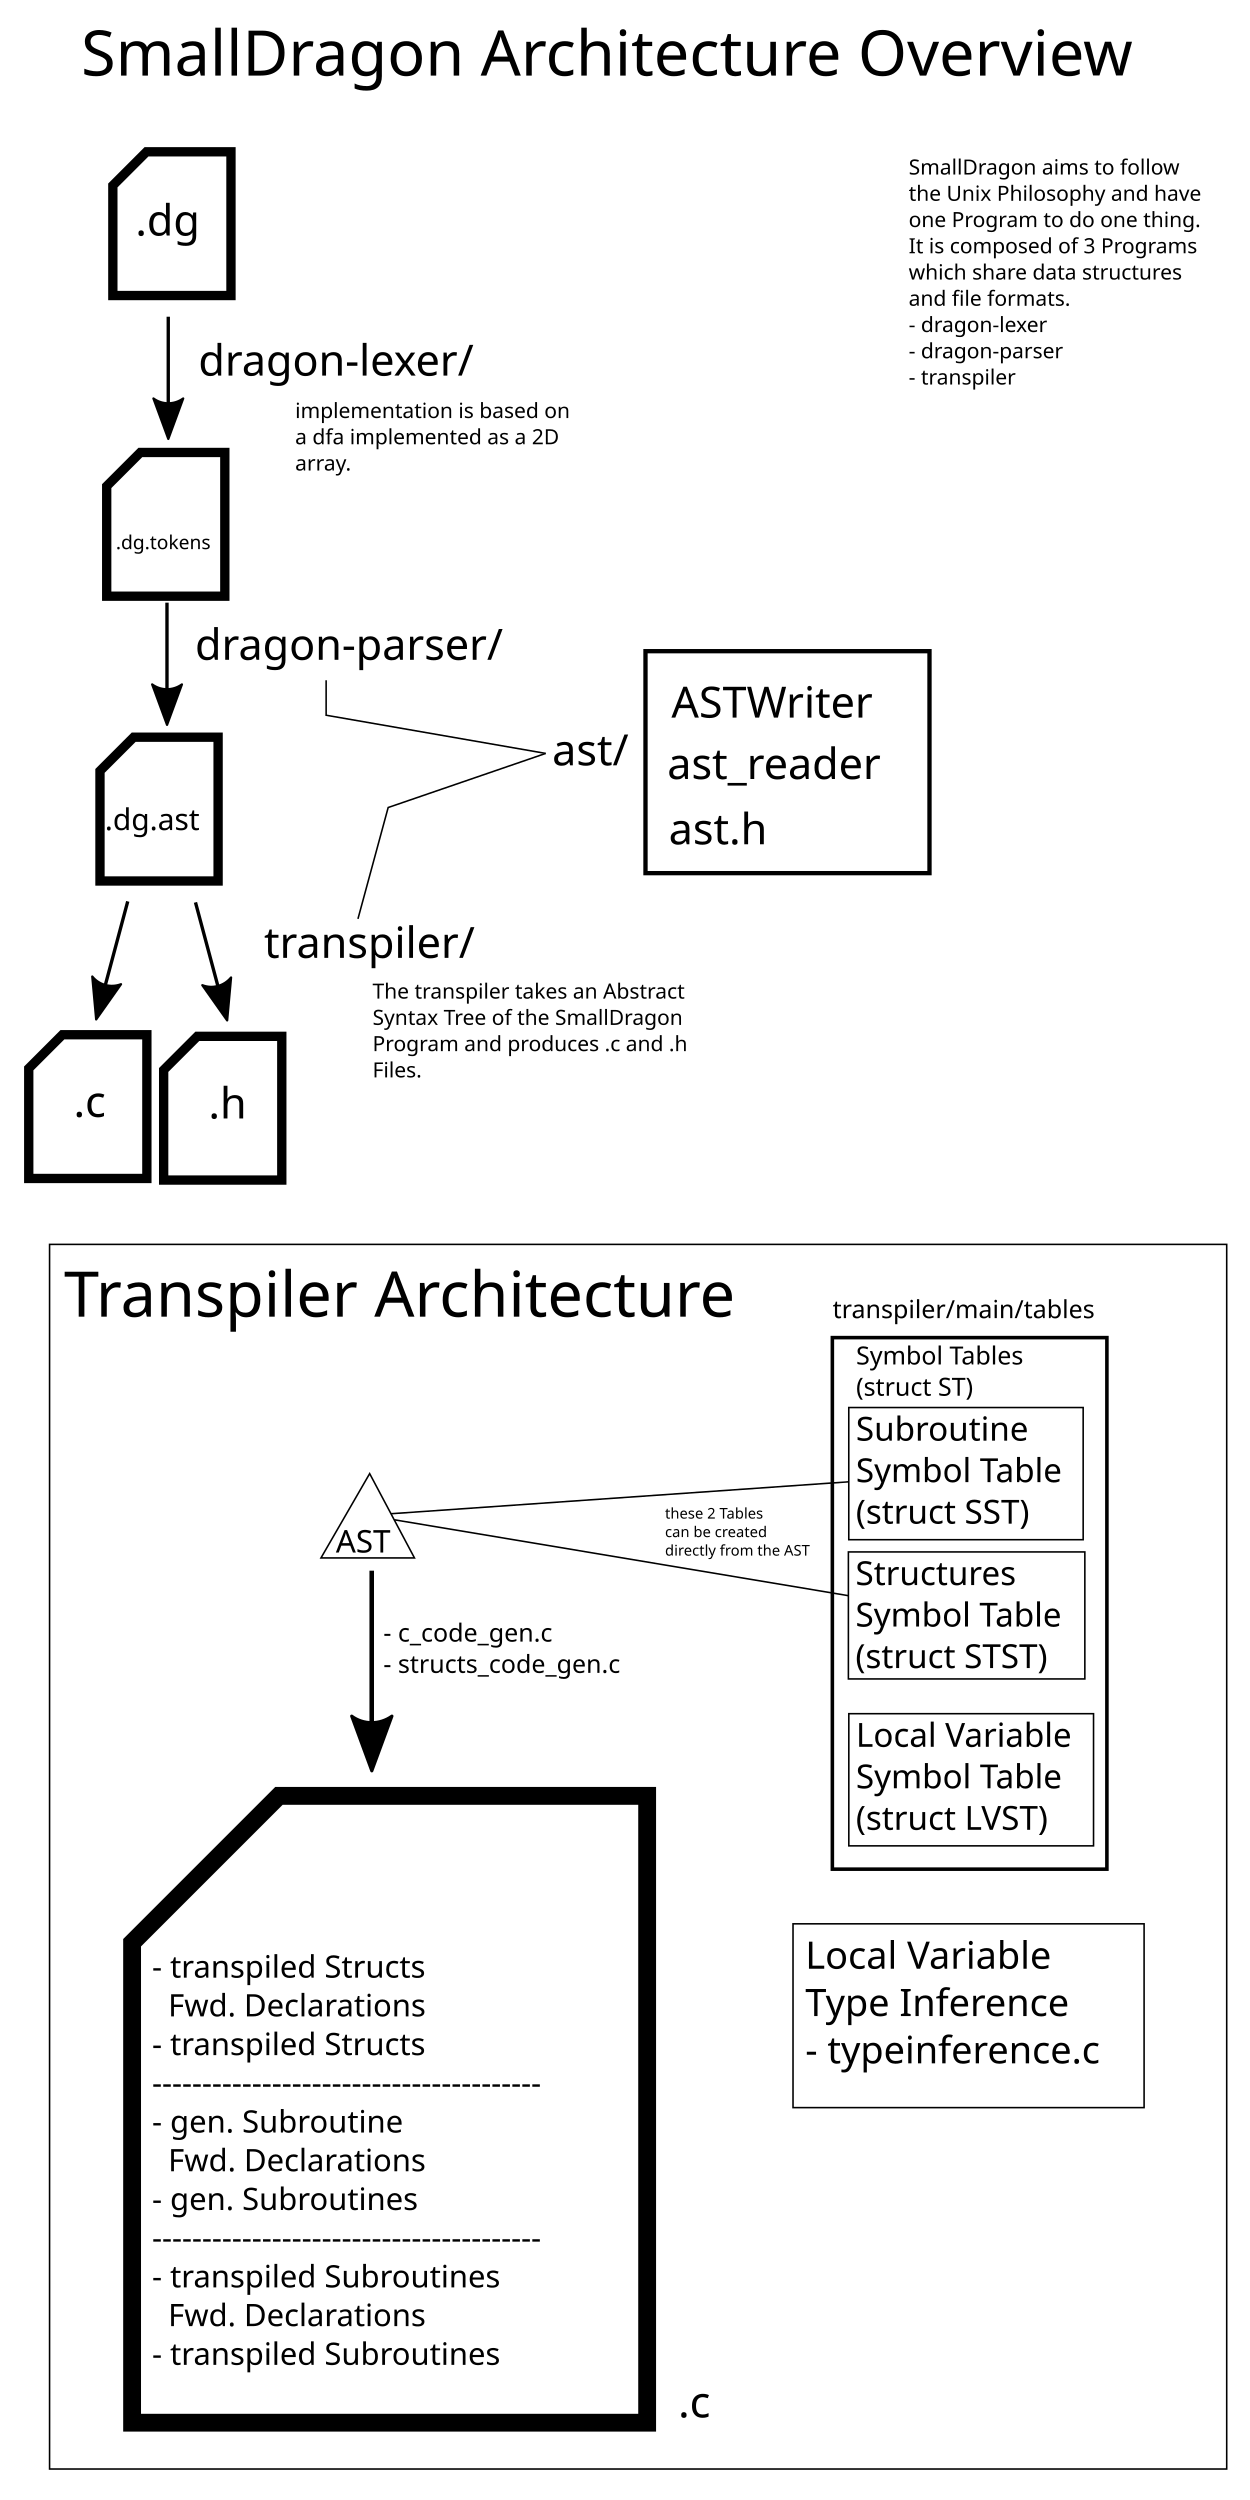
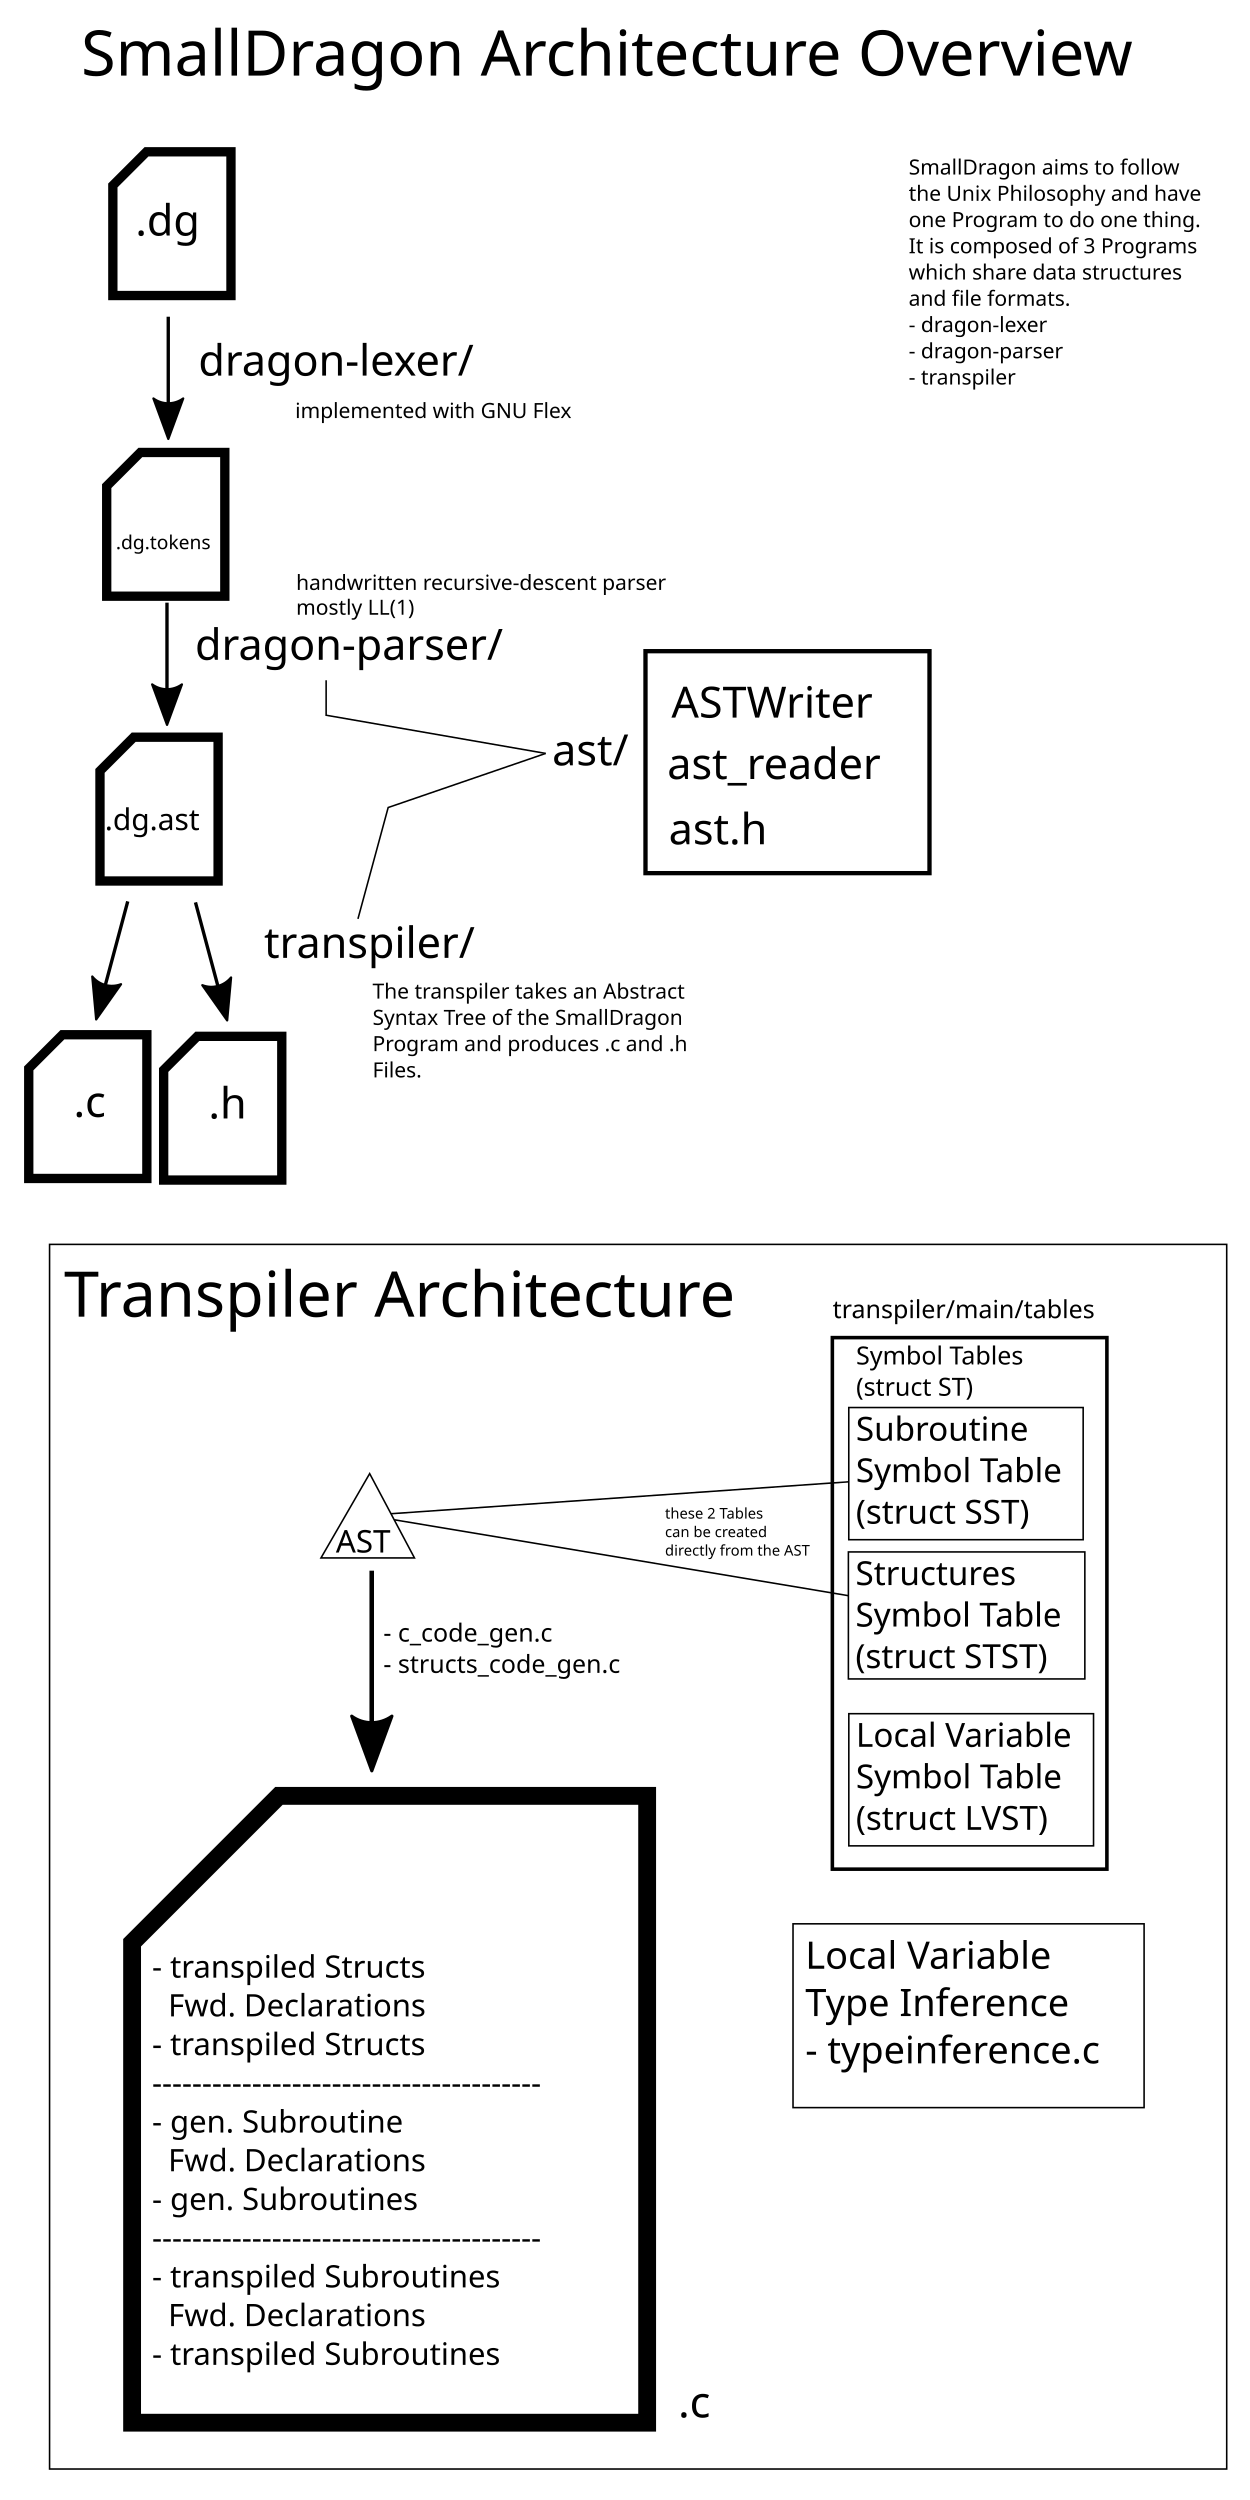
<svg xmlns="http://www.w3.org/2000/svg" width="210mm" height="420mm" viewBox="0 0 210 420" version="1.1" id="svg8">
  <defs id="defs2">
    <marker orient="auto" refY="0.0" refX="0.0" id="marker1315" style="overflow:visible;">
      <path id="path1070" style="fill-rule:evenodd;stroke-width:0.625;stroke-linejoin:round;stroke:#000000;stroke-opacity:1;fill:#000000;fill-opacity:1" d="M 8.719,4.034 L -2.207,0.016 L 8.719,-4.002 C 6.973,-1.63 6.983,1.616 8.719,4.034 z " transform="scale(1.1) rotate(180) translate(1,0)" />
    </marker>
    <marker orient="auto" refY="0.0" refX="0.0" id="marker1312" style="overflow:visible;">
      <path id="path1052" d="M 0.0,0.0 L 5.0,-5.0 L -12.5,0.0 L 5.0,5.0 L 0.0,0.0 z " style="fill-rule:evenodd;stroke:#000000;stroke-width:1pt;stroke-opacity:1;fill:#000000;fill-opacity:1" transform="scale(0.8) rotate(180) translate(12.5,0)" />
    </marker>
    <marker orient="auto" refY="0" refX="0" id="Arrow2Lend" style="overflow:visible">
      <path id="path1031" style="fill:#000000;fill-opacity:1;fill-rule:evenodd;stroke:#000000;stroke-width:0.625;stroke-linejoin:round;stroke-opacity:1" d="M 8.719,4.034 -2.207,0.016 8.719,-4.002 c -1.745,2.372 -1.735,5.617 -6e-7,8.035 z" transform="matrix(-1.1,0,0,-1.1,-1.1,0)" />
    </marker>
    <marker orient="auto" refY="0" refX="0" id="Arrow1Lend" style="overflow:visible">
      <path id="path1013" d="M 0,0 5,-5 -12.5,0 5,5 Z" style="fill:#000000;fill-opacity:1;fill-rule:evenodd;stroke:#000000;stroke-width:1pt;stroke-opacity:1" transform="matrix(-0.8,0,0,-0.8,-10,0)" />
    </marker>
    <marker orient="auto" refY="0" refX="0" id="Arrow2Lend-2" style="overflow:visible">
      <path id="path1031-2" style="fill:#000000;fill-opacity:1;fill-rule:evenodd;stroke:#000000;stroke-width:0.625;stroke-linejoin:round;stroke-opacity:1" d="M 8.719,4.034 -2.207,0.016 8.719,-4.002 c -1.745,2.372 -1.735,5.617 -6e-7,8.035 z" transform="matrix(-1.1,0,0,-1.1,-1.1,0)" />
    </marker>
    <marker orient="auto" refY="0" refX="0" id="Arrow2Lend-9" style="overflow:visible">
      <path id="path1031-7" style="fill:#000000;fill-opacity:1;fill-rule:evenodd;stroke:#000000;stroke-width:0.625;stroke-linejoin:round;stroke-opacity:1" d="M 8.719,4.034 -2.207,0.016 8.719,-4.002 c -1.745,2.372 -1.735,5.617 -6e-7,8.035 z" transform="matrix(-1.1,0,0,-1.1,-1.1,0)" />
    </marker>
    <marker orient="auto" refY="0" refX="0" id="Arrow2Lend-9-1" style="overflow:visible">
      <path id="path1031-7-9" style="fill:#000000;fill-opacity:1;fill-rule:evenodd;stroke:#000000;stroke-width:0.625;stroke-linejoin:round;stroke-opacity:1" d="M 8.719,4.034 -2.207,0.016 8.719,-4.002 c -1.745,2.372 -1.735,5.617 -6e-7,8.035 z" transform="matrix(-1.1,0,0,-1.1,-1.1,0)" />
    </marker>
    <marker orient="auto" refY="0" refX="0" id="Arrow2Lend-9-1-7" style="overflow:visible">
      <path id="path1031-7-9-8" style="fill:#000000;fill-opacity:1;fill-rule:evenodd;stroke:#000000;stroke-width:0.625;stroke-linejoin:round;stroke-opacity:1" d="M 8.719,4.034 -2.207,0.016 8.719,-4.002 c -1.745,2.372 -1.735,5.617 -6e-7,8.035 z" transform="matrix(-1.1,0,0,-1.1,-1.1,0)" />
    </marker>
  </defs>
  <g id="layer1" transform="translate(0,-85.16694)">
    <text id="text1083" y="148.272" x="33.334" style="font-style:normal;font-weight:normal;font-size:7.238px;line-height:1.25;font-family:sans-serif;letter-spacing:0px;word-spacing:0px;fill:#000000;fill-opacity:1;stroke:none;stroke-width:0.181" xml:space="preserve">
      <tspan style="stroke-width:0.181" id="tspan1081" y="148.272" x="33.334">
        <tspan style="stroke-width:0.181" id="tspan1079" y="148.272" x="33.334">dragon-lexer/</tspan>
      </tspan>
    </text>
    <text id="text1089" y="196.013" x="32.773" style="font-style:normal;font-weight:normal;font-size:7.238px;line-height:1.25;font-family:sans-serif;letter-spacing:0px;word-spacing:0px;fill:#000000;fill-opacity:1;stroke:none;stroke-width:0.181" xml:space="preserve">
      <tspan style="stroke-width:0.181" id="tspan1087" y="196.013" x="32.773">
        <tspan style="stroke-width:0.181" id="tspan1085" y="196.013" x="32.773">dragon-parser/</tspan>
      </tspan>
    </text>
    <text id="text1145" y="246.092" x="44.359" style="font-style:normal;font-weight:normal;font-size:7.238px;line-height:1.25;font-family:sans-serif;letter-spacing:0px;word-spacing:0px;fill:#000000;fill-opacity:1;stroke:none;stroke-width:0.181" xml:space="preserve">
      <tspan style="stroke-width:0.181" id="tspan1143" y="246.092" x="44.359">
        <tspan style="stroke-width:0.181" id="tspan1141" y="246.092" x="44.359">transpiler/</tspan>
      </tspan>
    </text>
    <text id="text1111" y="97.864" x="13.616" style="font-style:normal;font-weight:normal;font-size:10.583px;line-height:1.25;font-family:sans-serif;letter-spacing:0px;word-spacing:0px;fill:#000000;fill-opacity:1;stroke:none;stroke-width:0.265" xml:space="preserve">
      <tspan style="stroke-width:0.265" id="tspan1109" y="97.864" x="13.616">
        <tspan style="stroke-width:0.265" id="tspan1107" y="97.864" x="13.616">SmallDragon Architecture Overview</tspan>
      </tspan>
    </text>
    <path style="fill:none;stroke:#000000;stroke-width:1.567;stroke-linecap:butt;stroke-linejoin:miter;stroke-miterlimit:4;stroke-dasharray:none;stroke-opacity:1" d="m 24.616,110.664 -5.658,5.658 v 18.494 h 19.845 v -24.152 z" id="path897" />
    <text id="text1071" y="124.737" x="22.742" style="font-style:normal;font-weight:normal;font-size:7.238px;line-height:1.25;font-family:sans-serif;letter-spacing:0px;word-spacing:0px;fill:#000000;fill-opacity:1;stroke:none;stroke-width:0.181" xml:space="preserve">
      <tspan style="stroke-width:0.181" id="tspan1069" y="124.737" x="22.742">
        <tspan style="stroke-width:0.181" id="tspan1065" y="124.737" x="22.742">.dg </tspan>
        <tspan style="stroke-width:0.181" id="tspan1067" y="124.737" x="36.533" dx="0" />
      </tspan>
    </text>
    <path style="fill:none;stroke:#000000;stroke-width:1.567;stroke-linecap:butt;stroke-linejoin:miter;stroke-miterlimit:4;stroke-dasharray:none;stroke-opacity:1" d="m 23.583,161.178 -5.658,5.658 v 18.494 h 19.845 v -24.152 z" id="path897-0" />
    <text id="text1077" y="177.421" x="19.466" style="font-style:normal;font-weight:normal;font-size:3.23px;line-height:1.25;font-family:sans-serif;letter-spacing:0px;word-spacing:0px;fill:#000000;fill-opacity:1;stroke:none;stroke-width:0.081" xml:space="preserve">
      <tspan style="stroke-width:0.081" id="tspan1075" y="177.421" x="19.466">
        <tspan style="stroke-width:0.081" id="tspan1073" y="177.421" x="19.466">.dg.tokens</tspan>
      </tspan>
    </text>
    <path style="fill:none;stroke:#000000;stroke-width:1.567;stroke-linecap:butt;stroke-linejoin:miter;stroke-miterlimit:4;stroke-dasharray:none;stroke-opacity:1" d="m 22.454,209.02 -5.658,5.658 v 18.494 h 19.845 v -24.152 z" id="path897-0-8" />
    <text id="text1117" y="224.621" x="17.609" style="font-style:normal;font-weight:normal;font-size:5.029px;line-height:1.25;font-family:sans-serif;letter-spacing:0px;word-spacing:0px;fill:#000000;fill-opacity:1;stroke:none;stroke-width:0.126" xml:space="preserve">
      <tspan style="stroke-width:0.126" id="tspan1115" y="224.621" x="17.609">
        <tspan style="stroke-width:0.126" id="tspan1113" y="224.621" x="17.609">.dg.ast</tspan>
      </tspan>
    </text>
    <path style="fill:none;stroke:#000000;stroke-width:1.567;stroke-linecap:butt;stroke-linejoin:miter;stroke-miterlimit:4;stroke-dasharray:none;stroke-opacity:1" d="m 10.487,258.999 -5.658,5.658 v 18.494 H 24.674 v -24.152 z" id="path897-2" />
    <text id="text1157" y="272.805" x="12.355" style="font-style:normal;font-weight:normal;font-size:7.238px;line-height:1.25;font-family:sans-serif;letter-spacing:0px;word-spacing:0px;fill:#000000;fill-opacity:1;stroke:none;stroke-width:0.181" xml:space="preserve">
      <tspan style="stroke-width:0.181" id="tspan1155" y="272.805" x="12.355">
        <tspan style="stroke-width:0.181" id="tspan1153" y="272.805" x="12.355">.c</tspan>
      </tspan>
    </text>
    <path style="fill:none;stroke:#000000;stroke-width:0.565;stroke-linecap:butt;stroke-linejoin:miter;stroke-miterlimit:4;stroke-dasharray:none;stroke-opacity:1;marker-end:url(#Arrow2Lend)" d="m 28.267,138.376 v 19.777" id="path1008" />
    <path style="fill:none;stroke:#000000;stroke-width:0.565;stroke-linecap:butt;stroke-linejoin:miter;stroke-miterlimit:4;stroke-dasharray:none;stroke-opacity:1;marker-end:url(#Arrow2Lend-2)" d="m 28.053,186.413 v 19.777" id="path1008-8" />
    <path style="fill:none;stroke:#000000;stroke-width:1.567;stroke-linecap:butt;stroke-linejoin:miter;stroke-miterlimit:4;stroke-dasharray:none;stroke-opacity:1" d="m 33.153,259.266 -5.658,5.658 v 18.494 h 19.845 V 259.266 Z" id="path897-2-6" />
    <text id="text1151" y="273.072" x="35.021" style="font-style:normal;font-weight:normal;font-size:7.238px;line-height:1.25;font-family:sans-serif;letter-spacing:0px;word-spacing:0px;fill:#000000;fill-opacity:1;stroke:none;stroke-width:0.181" xml:space="preserve">
      <tspan style="stroke-width:0.181" id="tspan1149" y="273.072" x="35.021">
        <tspan style="stroke-width:0.181" id="tspan1147" y="273.072" x="35.021">.h</tspan>
      </tspan>
    </text>
    <path style="fill:none;stroke:#000000;stroke-width:0.565;stroke-linecap:butt;stroke-linejoin:miter;stroke-miterlimit:4;stroke-dasharray:none;stroke-opacity:1;marker-end:url(#Arrow2Lend-9-1)" d="m 32.839,236.767 5.119,19.103" id="path1008-3-4" />
    <path style="fill:none;stroke:#000000;stroke-width:0.565;stroke-linecap:butt;stroke-linejoin:miter;stroke-miterlimit:4;stroke-dasharray:none;stroke-opacity:1;marker-end:url(#Arrow2Lend-9-1-7)" d="m 21.461,236.599 -5.119,19.103" id="path1008-3-4-4" />
    <text id="text1181" y="205.72" x="112.795" style="font-style:normal;font-weight:normal;font-size:7.238px;line-height:1.25;font-family:sans-serif;letter-spacing:0px;word-spacing:0px;fill:#000000;fill-opacity:1;stroke:none;stroke-width:0.181" xml:space="preserve">
      <tspan style="stroke-width:0.181" id="tspan1179" y="205.72" x="112.795">
        <tspan style="stroke-width:0.181" id="tspan1177" y="205.72" x="112.795">ASTWriter</tspan>
      </tspan>
    </text>
    <text id="text1175" y="216.043" x="112.105" style="font-style:normal;font-weight:normal;font-size:7.238px;line-height:1.25;font-family:sans-serif;letter-spacing:0px;word-spacing:0px;fill:#000000;fill-opacity:1;stroke:none;stroke-width:0.181" xml:space="preserve">
      <tspan style="stroke-width:0.181" id="tspan1173" y="216.043" x="112.105">
        <tspan style="stroke-width:0.181" id="tspan1171" y="216.043" x="112.105">ast_reader</tspan>
      </tspan>
    </text>
    <rect style="fill:none;fill-opacity:1;stroke:#000000;stroke-width:0.726;stroke-miterlimit:4;stroke-dasharray:none;stroke-opacity:1" id="rect6550" width="47.713" height="37.29" x="108.442" y="194.566" />
    <path style="fill:none;stroke:#000000;stroke-width:0.265px;stroke-linecap:butt;stroke-linejoin:miter;stroke-opacity:1" d="m 54.79,199.447 v 5.88 l 36.883,6.414" id="path6552" />
    <path style="fill:none;stroke:#000000;stroke-width:0.265px;stroke-linecap:butt;stroke-linejoin:miter;stroke-opacity:1" d="m 91.673,211.741 -26.46,9.087 -5.078,18.709" id="path6554" />
    <text id="text1163" y="213.738" x="92.767" style="font-style:normal;font-weight:normal;font-size:7.238px;line-height:1.25;font-family:sans-serif;letter-spacing:0px;word-spacing:0px;fill:#000000;fill-opacity:1;stroke:none;stroke-width:0.181" xml:space="preserve">
      <tspan style="stroke-width:0.181" id="tspan1161" y="213.738" x="92.767">
        <tspan style="stroke-width:0.181" id="tspan1159" y="213.738" x="92.767">ast/</tspan>
      </tspan>
    </text>
    <text id="text1169" y="227.001" x="112.349" style="font-style:normal;font-weight:normal;font-size:7.238px;line-height:1.25;font-family:sans-serif;letter-spacing:0px;word-spacing:0px;fill:#000000;fill-opacity:1;stroke:none;stroke-width:0.181" xml:space="preserve">
      <tspan style="stroke-width:0.181" id="tspan1167" y="227.001" x="112.349">
        <tspan style="stroke-width:0.181" id="tspan1165" y="227.001" x="112.349">ast.h</tspan>
      </tspan>
    </text>
-     <text id="text1105" y="155.397" x="49.586" style="font-style:normal;font-variant:normal;font-weight:normal;font-stretch:normal;font-size:3.528px;line-height:1.25;font-family:sans-serif;-inkscape-font-specification:'sans-serif, Normal';font-variant-ligatures:normal;font-variant-caps:normal;font-variant-numeric:normal;font-feature-settings:normal;text-align:start;letter-spacing:0px;word-spacing:0px;writing-mode:lr-tb;text-anchor:start;fill:#000000;fill-opacity:1;stroke:none;stroke-width:0.181" xml:space="preserve">
-       <tspan style="stroke-width:0.181" id="tspan1095" y="155.397" x="49.586">
-         <tspan style="stroke-width:0.181" id="tspan1091" y="155.397" x="49.586">implementation is based on</tspan>
-         <tspan style="stroke-width:0.181" id="tspan1093" y="155.397" x="98.763" dx="0" />
-       </tspan>
-       <tspan style="stroke-width:0.181" id="tspan1099" y="159.807" x="49.586">
-         <tspan style="stroke-width:0.181" id="tspan1097" y="159.807" x="49.586">a dfa implemented as a 2D </tspan>
-       </tspan>
-       <tspan style="stroke-width:0.181" id="tspan1103" y="164.217" x="49.586">
-         <tspan style="stroke-width:0.181" id="tspan1101" y="164.217" x="49.586">array.</tspan>
-       </tspan>
-     </text>
+     <text id="text1105" y="155.397" x="49.586" style="font-style:normal;font-variant:normal;font-weight:normal;font-stretch:normal;font-size:3.528px;line-height:1.25;font-family:sans-serif;-inkscape-font-specification:'sans-serif, Normal';font-variant-ligatures:normal;font-variant-caps:normal;font-variant-numeric:normal;font-feature-settings:normal;text-align:start;letter-spacing:0px;word-spacing:0px;writing-mode:lr-tb;text-anchor:start;fill:#000000;fill-opacity:1;stroke:none;stroke-width:0.181" xml:space="preserve">implemented with GNU Flex</text>
    <text id="text1235" y="114.493" x="152.655" style="font-style:normal;font-variant:normal;font-weight:normal;font-stretch:normal;font-size:3.528px;line-height:1.25;font-family:sans-serif;-inkscape-font-specification:'sans-serif, Normal';font-variant-ligatures:normal;font-variant-caps:normal;font-variant-numeric:normal;font-feature-settings:normal;text-align:start;letter-spacing:0px;word-spacing:0px;writing-mode:lr-tb;text-anchor:start;fill:#000000;fill-opacity:1;stroke:none;stroke-width:0.181" xml:space="preserve">
      <tspan style="stroke-width:0.181" id="tspan1187" y="114.493" x="152.655">
        <tspan style="stroke-width:0.181" id="tspan1183" y="114.493" x="152.655">SmallDragon aims to follow</tspan>
        <tspan style="stroke-width:0.181" id="tspan1185" y="114.493" x="201.141" dx="0" />
      </tspan>
      <tspan style="stroke-width:0.181" id="tspan1193" y="118.903" x="152.655">
        <tspan style="stroke-width:0.181" id="tspan1189" y="118.903" x="152.655">the Unix Philosophy and have </tspan>
        <tspan style="stroke-width:0.181" id="tspan1191" y="118.903" x="206.271" dx="0" />
      </tspan>
      <tspan style="stroke-width:0.181" id="tspan1199" y="123.312" x="152.655">
        <tspan style="stroke-width:0.181" id="tspan1195" y="123.312" x="152.655">one Program to do one thing.</tspan>
        <tspan style="stroke-width:0.181" id="tspan1197" y="123.312" x="204.411" dx="0" />
      </tspan>
      <tspan style="stroke-width:0.181" id="tspan1205" y="127.722" x="152.655">
        <tspan style="stroke-width:0.181" id="tspan1201" y="127.722" x="152.655">It is composed of 3 Programs</tspan>
        <tspan style="stroke-width:0.181" id="tspan1203" y="127.722" x="204.051" dx="0" />
      </tspan>
      <tspan style="stroke-width:0.181" id="tspan1211" y="132.132" x="152.655">
        <tspan style="stroke-width:0.181" id="tspan1207" y="132.132" x="152.655">which share data structures</tspan>
        <tspan style="stroke-width:0.181" id="tspan1209" y="132.132" x="201.868" dx="0" />
      </tspan>
      <tspan style="stroke-width:0.181" id="tspan1217" y="136.542" x="152.655">
        <tspan style="stroke-width:0.181" id="tspan1213" y="136.542" x="152.655">and file formats.</tspan>
        <tspan style="stroke-width:0.181" id="tspan1215" y="136.542" x="181.637" dx="0" />
      </tspan>
      <tspan style="stroke-width:0.181" id="tspan1223" y="140.951" x="152.655">
        <tspan style="stroke-width:0.181" id="tspan1219" y="140.951" x="152.655">- dragon-lexer</tspan>
        <tspan style="stroke-width:0.181" id="tspan1221" y="140.951" x="177.496" dx="0" />
      </tspan>
      <tspan style="stroke-width:0.181" id="tspan1229" y="145.361" x="152.655">
        <tspan style="stroke-width:0.181" id="tspan1225" y="145.361" x="152.655">- dragon-parser</tspan>
        <tspan style="stroke-width:0.181" id="tspan1227" y="145.361" x="180.118" dx="0" />
      </tspan>
      <tspan style="stroke-width:0.181" id="tspan1233" y="149.771" x="152.655">
        <tspan style="stroke-width:0.181" id="tspan1231" y="149.771" x="152.655">- transpiler</tspan>
      </tspan>
    </text>
    <text id="text1139" y="252.939" x="62.585" style="font-style:normal;font-variant:normal;font-weight:normal;font-stretch:normal;font-size:3.528px;line-height:1.25;font-family:sans-serif;-inkscape-font-specification:'sans-serif, Normal';font-variant-ligatures:normal;font-variant-caps:normal;font-variant-numeric:normal;font-feature-settings:normal;text-align:start;letter-spacing:0px;word-spacing:0px;writing-mode:lr-tb;text-anchor:start;fill:#000000;fill-opacity:1;stroke:none;stroke-width:0.181" xml:space="preserve">
      <tspan style="stroke-width:0.181" id="tspan1123" y="252.939" x="62.585">
        <tspan style="stroke-width:0.181" id="tspan1119" y="252.939" x="62.585">The transpiler takes an Abstract </tspan>
        <tspan style="stroke-width:0.181" id="tspan1121" y="252.939" x="120.32" dx="0" />
      </tspan>
      <tspan style="stroke-width:0.181" id="tspan1129" y="257.348" x="62.585">
        <tspan style="stroke-width:0.181" id="tspan1125" y="257.348" x="62.585">Syntax Tree of the SmallDragon</tspan>
        <tspan style="stroke-width:0.181" id="tspan1127" y="257.348" x="118.566" dx="0" />
      </tspan>
      <tspan style="stroke-width:0.181" id="tspan1133" y="261.758" x="62.585">
        <tspan style="stroke-width:0.181" id="tspan1131" y="261.758" x="62.585">Program and produces .c and .h </tspan>
      </tspan>
      <tspan style="stroke-width:0.181" id="tspan1137" y="266.168" x="62.585">
        <tspan style="stroke-width:0.181" id="tspan1135" y="266.168" x="62.585">Files.</tspan>
      </tspan>
    </text>
    <path style="fill:none;stroke:#000000;stroke-width:2.997;stroke-linecap:butt;stroke-linejoin:miter;stroke-miterlimit:4;stroke-dasharray:none;stroke-opacity:1" d="m 46.862,386.874 -24.67,24.67 v 80.638 h 86.529 v -105.308 z" id="path897-2-2" />
    <text id="text1157-7" y="491.281" x="113.927" style="font-style:normal;font-weight:normal;font-size:7.238px;line-height:1.25;font-family:sans-serif;letter-spacing:0px;word-spacing:0px;fill:#000000;fill-opacity:1;stroke:none;stroke-width:0.181" xml:space="preserve">
      <tspan style="stroke-width:0.181" id="tspan1155-0" y="491.281" x="113.927">
        <tspan style="stroke-width:0.181" id="tspan1153-9" y="491.281" x="113.927">.c</tspan>
      </tspan>
    </text>
    <path style="fill:none;stroke:#000000;stroke-width:0.765;stroke-linecap:butt;stroke-linejoin:miter;stroke-miterlimit:4;stroke-dasharray:none;stroke-opacity:1;marker-end:url(#marker1315)" d="m 62.45,349.042 0,32.613" id="path1047" />
    <text xml:space="preserve" style="font-style:normal;font-weight:normal;font-size:5.204px;line-height:1.25;font-family:sans-serif;letter-spacing:0px;word-spacing:0px;fill:#000000;fill-opacity:1;stroke:none;stroke-width:0.13" x="25.548" y="417.418" id="text1319">
      <tspan id="tspan1317" x="25.548" y="417.418" style="stroke-width:0.13">- transpiled Structs </tspan>
      <tspan x="25.548" y="423.922" style="stroke-width:0.13" id="tspan1361">  Fwd. Declarations</tspan>
      <tspan x="25.548" y="430.427" style="stroke-width:0.13" id="tspan1339">- transpiled Structs</tspan>
      <tspan x="25.548" y="436.932" style="stroke-width:0.13" id="tspan1359">---------------------------------------</tspan>
      <tspan x="25.548" y="443.437" style="stroke-width:0.13" id="tspan1341">- gen. Subroutine </tspan>
      <tspan x="25.548" y="449.942" style="stroke-width:0.13" id="tspan1343">  Fwd. Declarations</tspan>
      <tspan x="25.548" y="456.446" style="stroke-width:0.13" id="tspan1345">- gen. Subroutines</tspan>
      <tspan x="25.548" y="462.951" style="stroke-width:0.13" id="tspan1355">---------------------------------------</tspan>
      <tspan x="25.548" y="469.456" style="stroke-width:0.13" id="tspan1347">- transpiled Subroutines </tspan>
      <tspan x="25.548" y="475.961" style="stroke-width:0.13" id="tspan1353">  Fwd. Declarations</tspan>
      <tspan x="25.548" y="482.465" style="stroke-width:0.13" id="tspan1351">- transpiled Subroutines</tspan>
    </text>
    <rect style="fill:none;fill-opacity:1;stroke:#000000;stroke-width:0.6;stroke-miterlimit:4;stroke-dasharray:none;stroke-opacity:1" id="rect1368" width="46.122" height="89.299" x="139.836" y="309.887" />
+     <text id="text1105-3" y="184.278" x="49.745" style="font-style:normal;font-variant:normal;font-weight:normal;font-stretch:normal;font-size:3.528px;line-height:1.25;font-family:sans-serif;-inkscape-font-specification:'sans-serif, Normal';font-variant-ligatures:normal;font-variant-caps:normal;font-variant-numeric:normal;font-feature-settings:normal;text-align:start;letter-spacing:0px;word-spacing:0px;writing-mode:lr-tb;text-anchor:start;fill:#000000;fill-opacity:1;stroke:none;stroke-width:0.181" xml:space="preserve">handwritten recursive-descent parser</text>
+     <text y="184.278" x="49.745" style="font-style:normal;font-variant:normal;font-weight:normal;font-stretch:normal;font-size:3.528px;line-height:1.25;font-family:sans-serif;-inkscape-font-specification:'sans-serif, Normal';font-variant-ligatures:normal;font-variant-caps:normal;font-variant-numeric:normal;font-feature-settings:normal;text-align:start;letter-spacing:0px;word-spacing:0px;writing-mode:lr-tb;text-anchor:start;fill:#000000;fill-opacity:1;stroke:none;stroke-width:0.181" xml:space="preserve" id="text1565"> </text>
+     <text y="188.442" x="49.745" style="font-style:normal;font-variant:normal;font-weight:normal;font-stretch:normal;font-size:3.528px;line-height:1.25;font-family:sans-serif;-inkscape-font-specification:'sans-serif, Normal';font-variant-ligatures:normal;font-variant-caps:normal;font-variant-numeric:normal;font-feature-settings:normal;text-align:start;letter-spacing:0px;word-spacing:0px;writing-mode:lr-tb;text-anchor:start;fill:#000000;fill-opacity:1;stroke:none;stroke-width:0.181" xml:space="preserve" id="text1563">mostly LL(1)</text>
  </g>
  <rect style="fill:none;fill-opacity:1;stroke:#000000;stroke-width:0.265;stroke-miterlimit:4;stroke-dasharray:none;stroke-opacity:1" id="rect931" width="197.759" height="205.738" x="8.327" y="209.057" />
  <text xml:space="preserve" style="font-style:normal;font-weight:normal;font-size:10.583px;line-height:1.25;font-family:sans-serif;letter-spacing:0px;word-spacing:0px;fill:#000000;fill-opacity:1;stroke:none;stroke-width:0.265" x="10.755" y="221.201" id="text935">
    <tspan id="tspan933" x="10.755" y="221.201" style="stroke-width:0.265">Transpiler Architecture</tspan>
  </text>
  <path style="fill:none;stroke:#000000;stroke-width:0.265px;stroke-linecap:butt;stroke-linejoin:miter;stroke-opacity:1" d="m 62.103,247.568 -8.178,14.164 15.703,0 z" id="path939" />
  <text xml:space="preserve" style="font-style:normal;font-weight:normal;font-size:5.266px;line-height:1.25;font-family:sans-serif;letter-spacing:0px;word-spacing:0px;fill:#000000;fill-opacity:1;stroke:none;stroke-width:0.132" x="56.42" y="260.828" id="text943">
    <tspan id="tspan941" x="56.42" y="260.828" style="stroke-width:0.132">AST</tspan>
  </text>
  <rect style="fill:none;fill-opacity:1;stroke:#000000;stroke-width:0.265;stroke-miterlimit:4;stroke-dasharray:none;stroke-opacity:1" id="rect945" width="39.378" height="22.204" x="142.594" y="236.466" />
  <text xml:space="preserve" style="font-style:normal;font-weight:normal;font-size:5.577px;line-height:1.25;font-family:sans-serif;letter-spacing:0px;word-spacing:0px;fill:#000000;fill-opacity:1;stroke:none;stroke-width:0.139" x="143.792" y="242.03" id="text949">
    <tspan id="tspan947" x="143.792" y="242.03" style="stroke-width:0.139">Subroutine </tspan>
    <tspan x="143.792" y="249.002" style="stroke-width:0.139" id="tspan951">Symbol Table</tspan>
    <tspan x="143.792" y="255.974" style="stroke-width:0.139" id="tspan991">(struct SST)</tspan>
  </text>
  <rect style="fill:none;fill-opacity:1;stroke:#000000;stroke-width:0.265;stroke-miterlimit:4;stroke-dasharray:none;stroke-opacity:1" id="rect945-3" width="39.725" height="21.337" x="142.529" y="260.725" />
  <text xml:space="preserve" style="font-style:normal;font-weight:normal;font-size:5.577px;line-height:1.25;font-family:sans-serif;letter-spacing:0px;word-spacing:0px;fill:#000000;fill-opacity:1;stroke:none;stroke-width:0.139" x="143.726" y="266.289" id="text949-6">
    <tspan id="tspan947-7" x="143.726" y="266.289" style="stroke-width:0.139">Structures</tspan>
    <tspan x="143.726" y="273.261" style="stroke-width:0.139" id="tspan951-5">Symbol Table</tspan>
    <tspan x="143.726" y="280.232" style="stroke-width:0.139" id="tspan989">(struct STST)</tspan>
  </text>
  <rect style="fill:none;fill-opacity:1;stroke:#000000;stroke-width:0.265;stroke-miterlimit:4;stroke-dasharray:none;stroke-opacity:1" id="rect945-35" width="41.113" height="22.204" x="142.601" y="287.9" />
  <text xml:space="preserve" style="font-style:normal;font-weight:normal;font-size:5.577px;line-height:1.25;font-family:sans-serif;letter-spacing:0px;word-spacing:0px;fill:#000000;fill-opacity:1;stroke:none;stroke-width:0.139" x="143.798" y="293.464" id="text949-62">
    <tspan id="tspan947-9" x="143.798" y="293.464" style="stroke-width:0.139">Local Variable </tspan>
    <tspan x="143.798" y="300.435" style="stroke-width:0.139" id="tspan951-1">Symbol Table</tspan>
    <tspan x="143.798" y="307.407" style="stroke-width:0.139" id="tspan993">(struct LVST)</tspan>
  </text>
  <path style="fill:none;fill-rule:evenodd;stroke:#000000;stroke-width:0.265px;stroke-linecap:butt;stroke-linejoin:miter;stroke-opacity:1" d="m 65.684,254.307 76.911,-5.365" id="path999" />
  <path style="fill:none;fill-rule:evenodd;stroke:#000000;stroke-width:0.265px;stroke-linecap:butt;stroke-linejoin:miter;stroke-opacity:1" d="M 66.224,255.324 142.529,268.074" id="path1001" />
  <text xml:space="preserve" style="font-style:normal;font-weight:normal;font-size:2.487px;line-height:1.25;font-family:sans-serif;letter-spacing:0px;word-spacing:0px;fill:#000000;fill-opacity:1;stroke:none;stroke-width:0.062" x="111.719" y="255.122" id="text1005">
    <tspan id="tspan1003" x="111.719" y="255.122" style="stroke-width:0.062">these 2 Tables</tspan>
    <tspan x="111.719" y="258.23" style="stroke-width:0.062" id="tspan1007">can be created </tspan>
    <tspan x="111.719" y="261.338" style="stroke-width:0.062" id="tspan1009">directly from the AST</tspan>
  </text>
  <rect style="fill:none;fill-opacity:1;stroke:#000000;stroke-width:0.265;stroke-miterlimit:4;stroke-dasharray:none;stroke-opacity:1" id="rect1011" width="58.981" height="30.878" x="133.227" y="323.202" />
  <text xml:space="preserve" style="font-style:normal;font-weight:normal;font-size:6.359px;line-height:1.25;font-family:sans-serif;letter-spacing:0px;word-spacing:0px;fill:#000000;fill-opacity:1;stroke:none;stroke-width:0.159" x="135.296" y="330.748" id="text1015">
    <tspan id="tspan1013" x="135.296" y="330.748" style="stroke-width:0.159">Local Variable </tspan>
    <tspan x="135.296" y="338.698" style="stroke-width:0.159" id="tspan1017">Type Inference</tspan>
    <tspan x="135.296" y="346.647" style="stroke-width:0.159" id="tspan1403">- typeinference.c</tspan>
  </text>
  <text xml:space="preserve" style="font-style:normal;font-weight:normal;font-size:4.203px;line-height:1.25;font-family:sans-serif;letter-spacing:0px;word-spacing:0px;fill:#000000;fill-opacity:1;stroke:none;stroke-width:0.105" x="143.82" y="229.232" id="text949-0">
    <tspan x="143.82" y="229.232" style="stroke-width:0.105" id="tspan1399">Symbol Tables </tspan>
    <tspan x="143.82" y="234.485" style="stroke-width:0.105" id="tspan1427">(struct ST)</tspan>
  </text>
  <text xml:space="preserve" style="font-style:normal;font-weight:normal;font-size:4.203px;line-height:1.25;font-family:sans-serif;letter-spacing:0px;word-spacing:0px;fill:#000000;fill-opacity:1;stroke:none;stroke-width:0.105" x="64.4" y="275.789" id="text949-0-1">
    <tspan x="64.4" y="275.789" style="stroke-width:0.105" id="tspan1399-8">- c_code_gen.c</tspan>
    <tspan x="64.4" y="281.043" style="stroke-width:0.105" id="tspan1425">- structs_code_gen.c</tspan>
  </text>
  <text xml:space="preserve" style="font-style:normal;font-weight:normal;font-size:4.203px;line-height:1.25;font-family:sans-serif;letter-spacing:0px;word-spacing:0px;fill:#000000;fill-opacity:1;stroke:none;stroke-width:0.105" x="139.884" y="221.45" id="text949-0-7">
    <tspan x="139.884" y="221.45" style="stroke-width:0.105" id="tspan1427-2">transpiler/main/tables</tspan>
  </text>
</svg>
